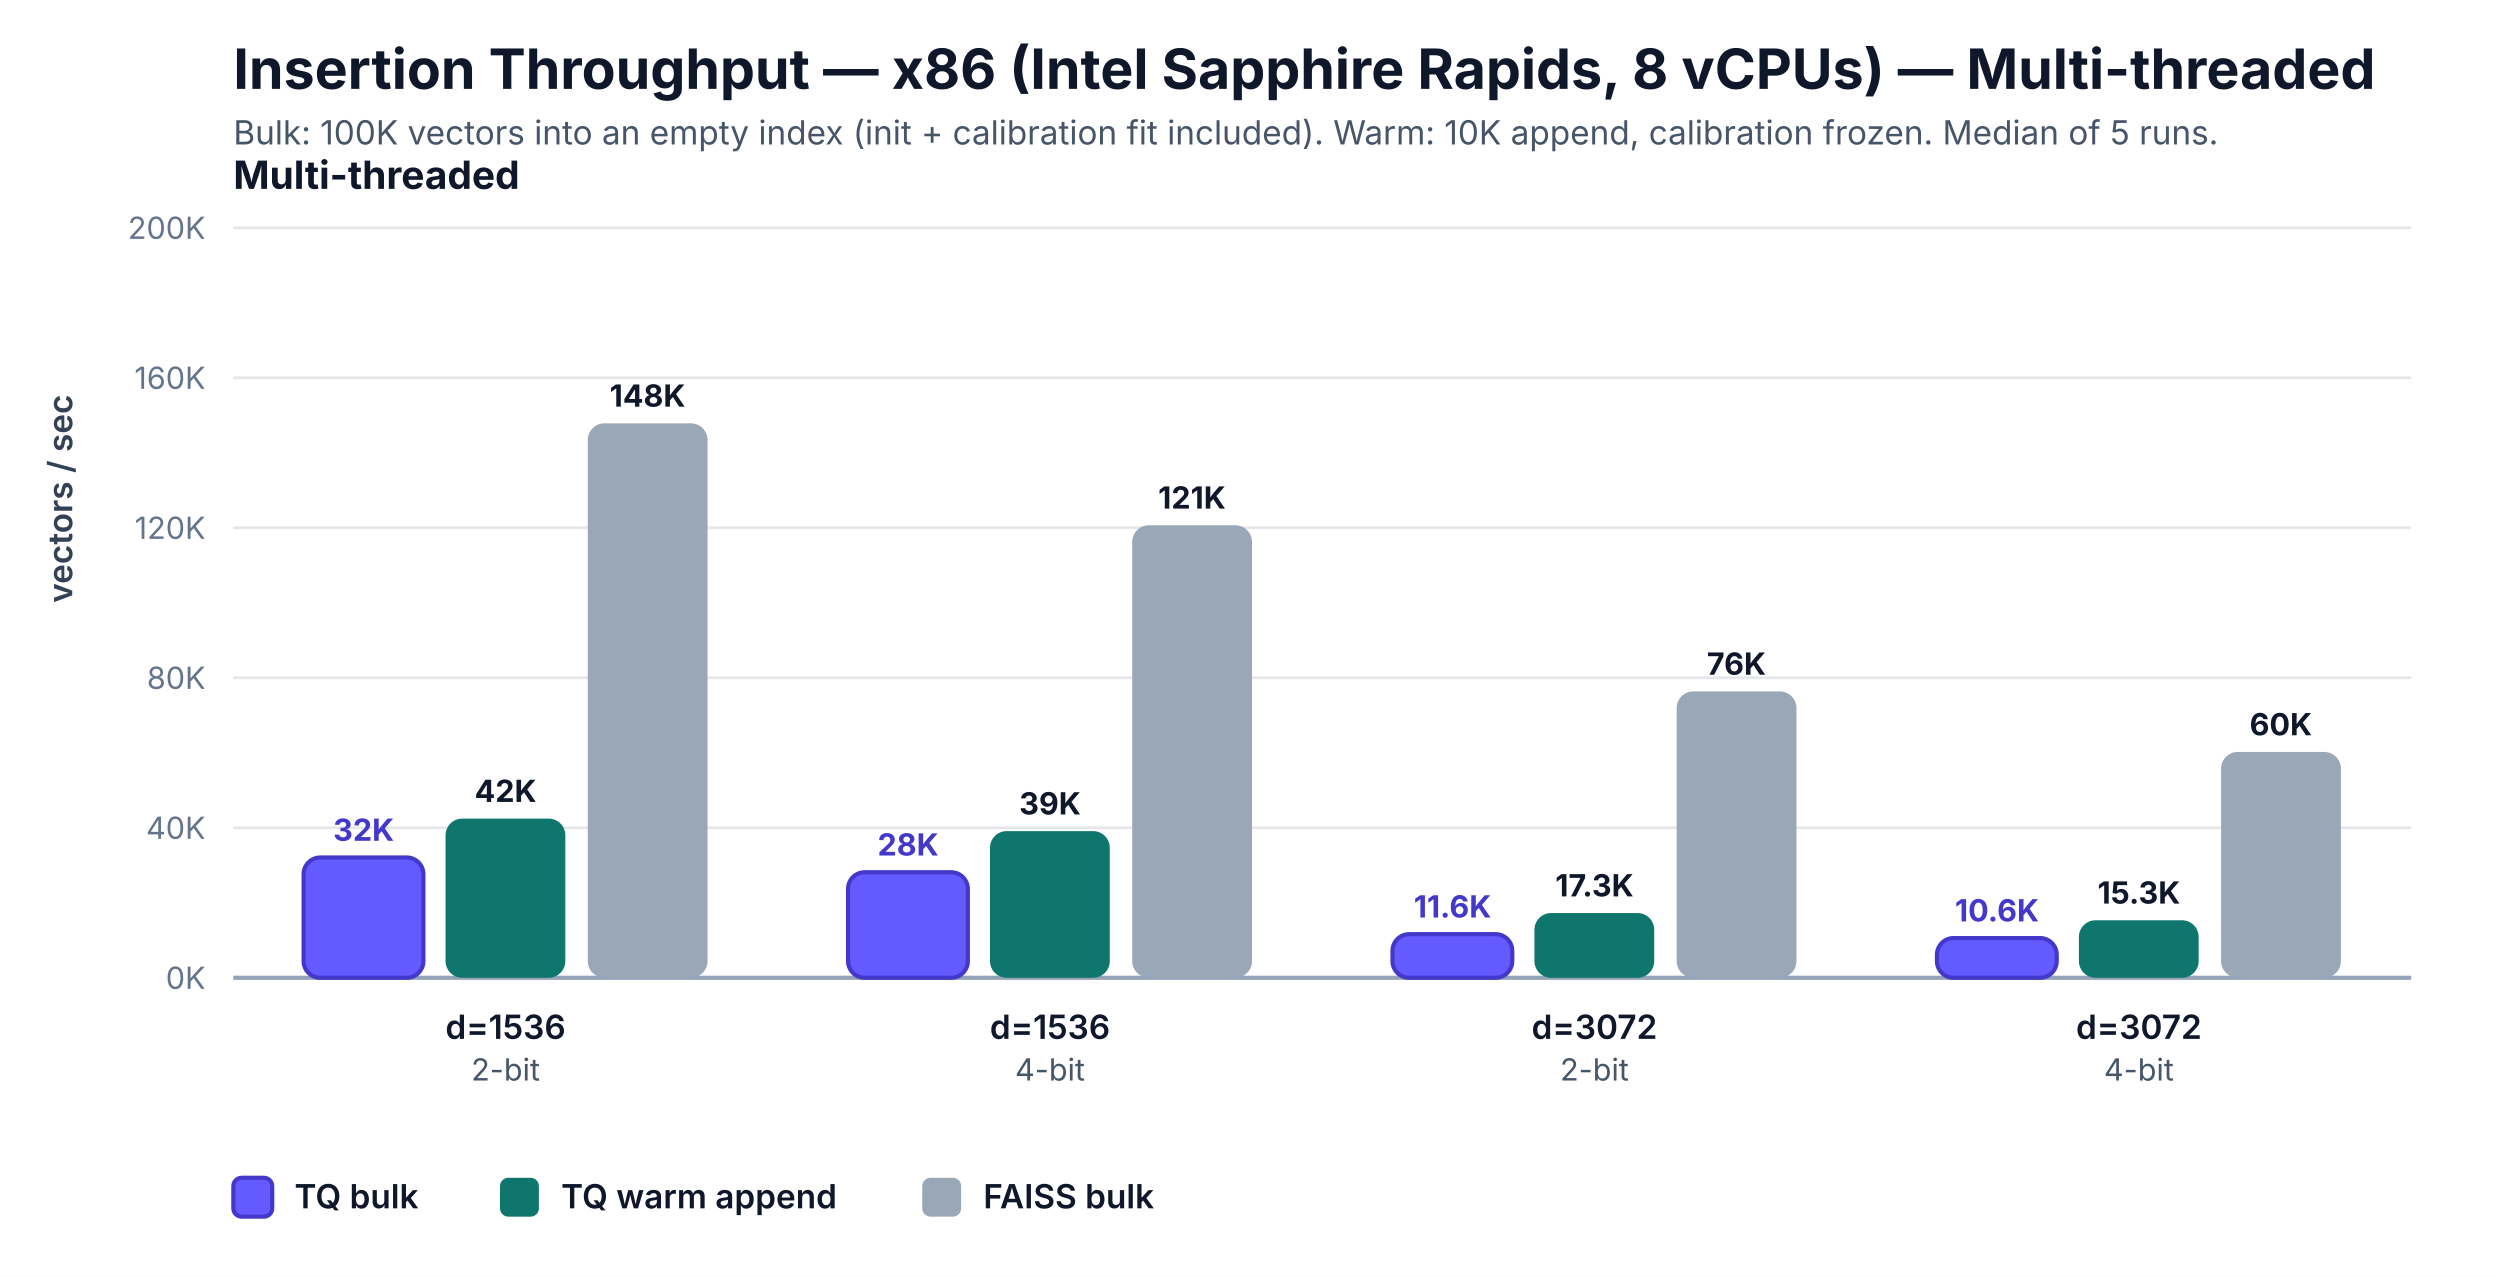
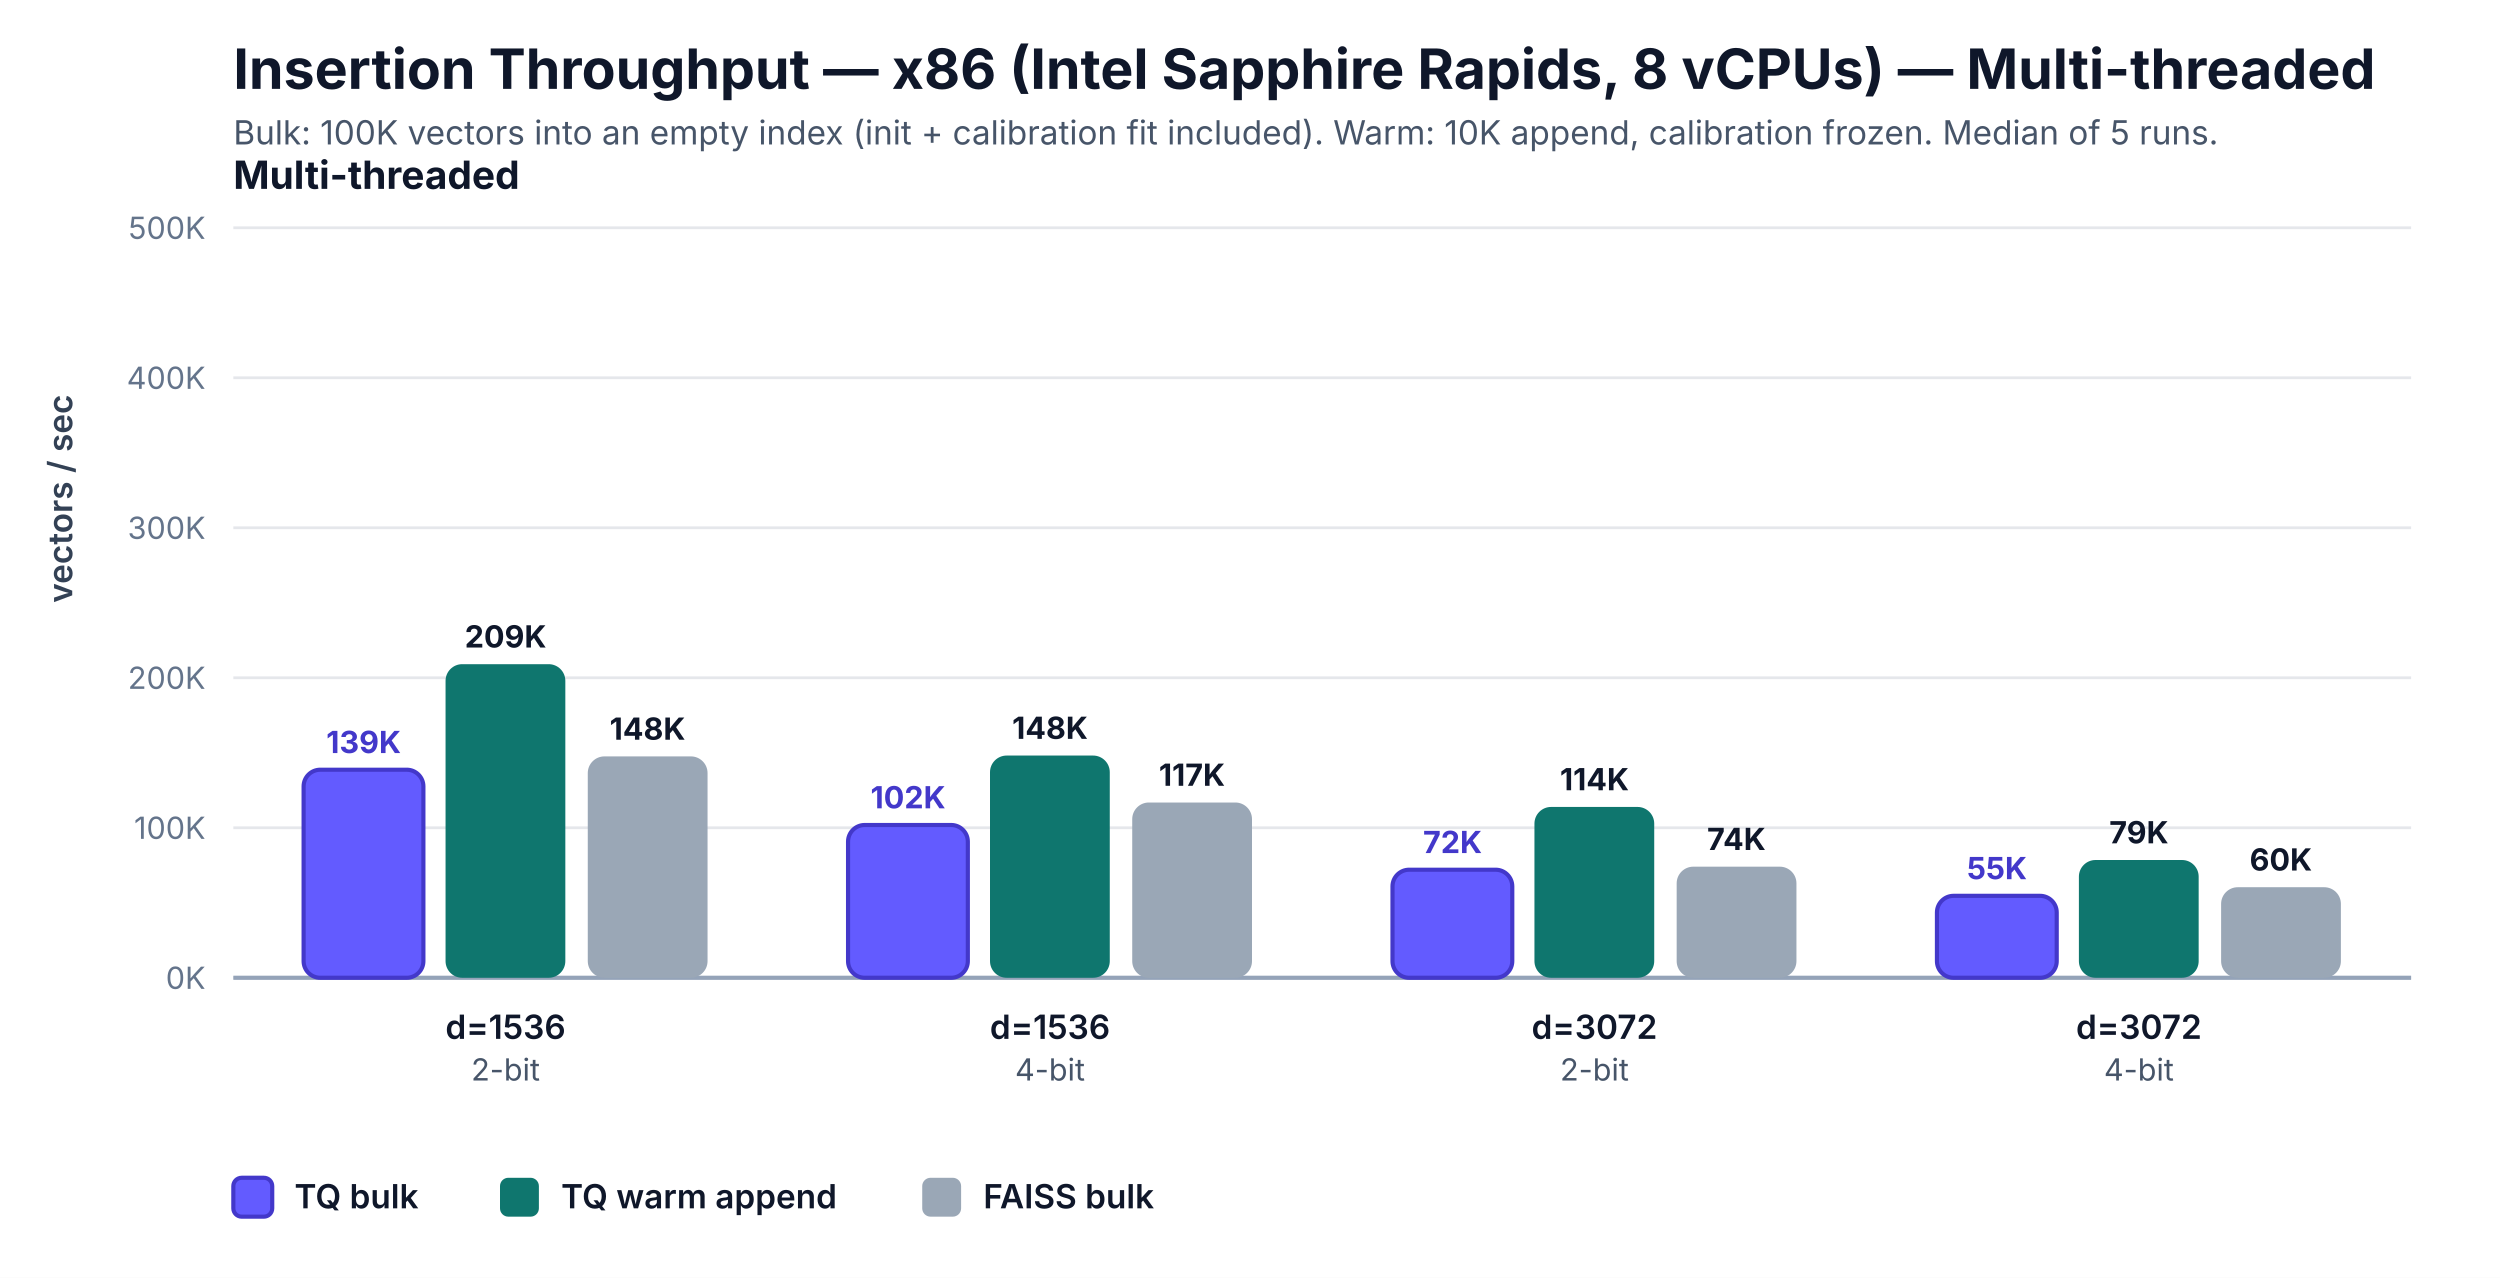
<svg xmlns="http://www.w3.org/2000/svg" width="900" height="460" viewBox="0 0 900 460" role="img" aria-label="Insertion Throughput — x86 (Intel Sapphire Rapids, 8 vCPUs) — Multi-threaded">
  <style>
  .title { font: 700 20px -apple-system, BlinkMacSystemFont, "Segoe UI", sans-serif; fill: #0f172a; }
  .subtitle { font: 400 12px -apple-system, BlinkMacSystemFont, "Segoe UI", sans-serif; fill: #475569; }
  .panel { font: 700 14px -apple-system, BlinkMacSystemFont, "Segoe UI", sans-serif; fill: #0f172a; }
  .label { font: 600 12px -apple-system, BlinkMacSystemFont, "Segoe UI", sans-serif; fill: #0f172a; }
  .secondary { font: 400 11px -apple-system, BlinkMacSystemFont, "Segoe UI", sans-serif; fill: #475569; }
  .tick { font: 400 11px -apple-system, BlinkMacSystemFont, "Segoe UI", sans-serif; fill: #64748b; }
  .value { font: 700 11px -apple-system, BlinkMacSystemFont, "Segoe UI", sans-serif; fill: #0f172a; }
  .value-accent { font: 700 11px -apple-system, BlinkMacSystemFont, "Segoe UI", sans-serif; fill: #4338ca; }
  .axis { font: 600 12px -apple-system, BlinkMacSystemFont, "Segoe UI", sans-serif; fill: #334155; }
  .legend { font: 600 12px -apple-system, BlinkMacSystemFont, "Segoe UI", sans-serif; fill: #0f172a; }
</style>
  <rect width="100%" height="100%" fill="#ffffff" />
  <text x="84" y="32" class="title">Insertion Throughput — x86 (Intel Sapphire Rapids, 8 vCPUs) — Multi-threaded</text>
  <text x="84" y="52" class="subtitle">Bulk: 100K vectors into an empty index (init + calibration fit included). Warm: 10K append, calibration frozen. Median of 5 runs.</text>
  <line x1="84" y1="352.0" x2="868" y2="352.0" stroke="#e5e7eb" stroke-width="1" />
  <text x="74" y="356.0" text-anchor="end" class="tick">0K</text>
  <line x1="84" y1="298.0" x2="868" y2="298.0" stroke="#e5e7eb" stroke-width="1" />
-   <text x="74" y="302.0" text-anchor="end" class="tick">40K</text>
+   <text x="74" y="302.0" text-anchor="end" class="tick">100K</text>
  <line x1="84" y1="244.0" x2="868" y2="244.0" stroke="#e5e7eb" stroke-width="1" />
-   <text x="74" y="248.0" text-anchor="end" class="tick">80K</text>
+   <text x="74" y="248.0" text-anchor="end" class="tick">200K</text>
  <line x1="84" y1="190.0" x2="868" y2="190.0" stroke="#e5e7eb" stroke-width="1" />
-   <text x="74" y="194.0" text-anchor="end" class="tick">120K</text>
+   <text x="74" y="194.0" text-anchor="end" class="tick">300K</text>
  <line x1="84" y1="136.0" x2="868" y2="136.0" stroke="#e5e7eb" stroke-width="1" />
-   <text x="74" y="140.0" text-anchor="end" class="tick">160K</text>
+   <text x="74" y="140.0" text-anchor="end" class="tick">400K</text>
  <line x1="84" y1="82.0" x2="868" y2="82.0" stroke="#e5e7eb" stroke-width="1" />
-   <text x="74" y="86.0" text-anchor="end" class="tick">200K</text>
+   <text x="74" y="86.0" text-anchor="end" class="tick">500K</text>
  <line x1="84" y1="352.0" x2="868" y2="352.0" stroke="#94a3b8" stroke-width="1.5" />
  <text x="84" y="68" class="panel">Multi-threaded</text>
-   <rect x="109.3" y="308.7" width="43.12" height="43.3" rx="6" fill="#635bff" stroke="#4338ca" stroke-width="1.5" />
-   <text x="130.9" y="302.7" text-anchor="middle" class="value-accent">32K</text>
-   <rect x="160.4" y="294.7" width="43.12" height="57.3" rx="6" fill="#0f766e" />
-   <text x="182.0" y="288.7" text-anchor="middle" class="value">42K</text>
-   <rect x="211.6" y="152.4" width="43.12" height="199.6" rx="6" fill="#9aa7b6" />
-   <text x="233.1" y="146.4" text-anchor="middle" class="value">148K</text>
+   <rect x="109.3" y="277.1" width="43.12" height="74.9" rx="6" fill="#635bff" stroke="#4338ca" stroke-width="1.5" />
+   <text x="130.9" y="271.1" text-anchor="middle" class="value-accent">139K</text>
+   <rect x="160.4" y="239.1" width="43.12" height="112.9" rx="6" fill="#0f766e" />
+   <text x="182.0" y="233.1" text-anchor="middle" class="value">209K</text>
+   <rect x="211.6" y="272.3" width="43.12" height="79.7" rx="6" fill="#9aa7b6" />
+   <text x="233.1" y="266.3" text-anchor="middle" class="value">148K</text>
  <text x="182.0" y="374" text-anchor="middle" class="label">d=1536</text>
  <text x="182.0" y="389" text-anchor="middle" class="secondary">2-bit</text>
-   <rect x="305.3" y="314.0" width="43.12" height="38.0" rx="6" fill="#635bff" stroke="#4338ca" stroke-width="1.5" />
-   <text x="326.9" y="308.0" text-anchor="middle" class="value-accent">28K</text>
-   <rect x="356.4" y="299.2" width="43.12" height="52.8" rx="6" fill="#0f766e" />
-   <text x="378.0" y="293.2" text-anchor="middle" class="value">39K</text>
-   <rect x="407.6" y="189.1" width="43.12" height="162.9" rx="6" fill="#9aa7b6" />
-   <text x="429.1" y="183.1" text-anchor="middle" class="value">121K</text>
+   <rect x="305.3" y="297.0" width="43.12" height="55.0" rx="6" fill="#635bff" stroke="#4338ca" stroke-width="1.5" />
+   <text x="326.9" y="291.0" text-anchor="middle" class="value-accent">102K</text>
+   <rect x="356.4" y="272.0" width="43.12" height="80.0" rx="6" fill="#0f766e" />
+   <text x="378.0" y="266.0" text-anchor="middle" class="value">148K</text>
+   <rect x="407.6" y="288.9" width="43.12" height="63.1" rx="6" fill="#9aa7b6" />
+   <text x="429.1" y="282.9" text-anchor="middle" class="value">117K</text>
  <text x="378.0" y="374" text-anchor="middle" class="label">d=1536</text>
  <text x="378.0" y="389" text-anchor="middle" class="secondary">4-bit</text>
-   <rect x="501.3" y="336.3" width="43.12" height="15.7" rx="6" fill="#635bff" stroke="#4338ca" stroke-width="1.5" />
-   <text x="522.9" y="330.3" text-anchor="middle" class="value-accent">11.6K</text>
-   <rect x="552.4" y="328.7" width="43.12" height="23.3" rx="6" fill="#0f766e" />
-   <text x="574.0" y="322.7" text-anchor="middle" class="value">17.3K</text>
-   <rect x="603.6" y="248.9" width="43.12" height="103.1" rx="6" fill="#9aa7b6" />
-   <text x="625.1" y="242.9" text-anchor="middle" class="value">76K</text>
+   <rect x="501.3" y="313.1" width="43.12" height="38.9" rx="6" fill="#635bff" stroke="#4338ca" stroke-width="1.5" />
+   <text x="522.9" y="307.1" text-anchor="middle" class="value-accent">72K</text>
+   <rect x="552.4" y="290.5" width="43.12" height="61.5" rx="6" fill="#0f766e" />
+   <text x="574.0" y="284.5" text-anchor="middle" class="value">114K</text>
+   <rect x="603.6" y="312.0" width="43.12" height="40.0" rx="6" fill="#9aa7b6" />
+   <text x="625.1" y="306.0" text-anchor="middle" class="value">74K</text>
  <text x="574.0" y="374" text-anchor="middle" class="label">d=3072</text>
  <text x="574.0" y="389" text-anchor="middle" class="secondary">2-bit</text>
-   <rect x="697.3" y="337.7" width="43.12" height="14.3" rx="6" fill="#635bff" stroke="#4338ca" stroke-width="1.5" />
-   <text x="718.9" y="331.7" text-anchor="middle" class="value-accent">10.6K</text>
-   <rect x="748.4" y="331.3" width="43.12" height="20.7" rx="6" fill="#0f766e" />
-   <text x="770.0" y="325.3" text-anchor="middle" class="value">15.3K</text>
-   <rect x="799.6" y="270.7" width="43.12" height="81.3" rx="6" fill="#9aa7b6" />
-   <text x="821.1" y="264.7" text-anchor="middle" class="value">60K</text>
+   <rect x="697.3" y="322.5" width="43.12" height="29.5" rx="6" fill="#635bff" stroke="#4338ca" stroke-width="1.5" />
+   <text x="718.9" y="316.5" text-anchor="middle" class="value-accent">55K</text>
+   <rect x="748.4" y="309.6" width="43.12" height="42.4" rx="6" fill="#0f766e" />
+   <text x="770.0" y="303.6" text-anchor="middle" class="value">79K</text>
+   <rect x="799.6" y="319.4" width="43.12" height="32.6" rx="6" fill="#9aa7b6" />
+   <text x="821.1" y="313.4" text-anchor="middle" class="value">60K</text>
  <text x="770.0" y="374" text-anchor="middle" class="label">d=3072</text>
  <text x="770.0" y="389" text-anchor="middle" class="secondary">4-bit</text>
  <text x="26" y="217.0" transform="rotate(-90, 26, 217.0)" class="axis">vectors / sec</text>
  <rect x="84" y="424" width="14" height="14" rx="3" fill="#635bff" stroke="#4338ca" stroke-width="1.5" />
  <text x="106" y="435" class="legend">TQ bulk</text>
  <rect x="180" y="424" width="14" height="14" rx="3" fill="#0f766e" />
  <text x="202" y="435" class="legend">TQ warm append</text>
  <rect x="332" y="424" width="14" height="14" rx="3" fill="#9aa7b6" />
  <text x="354" y="435" class="legend">FAISS bulk</text>
</svg>
